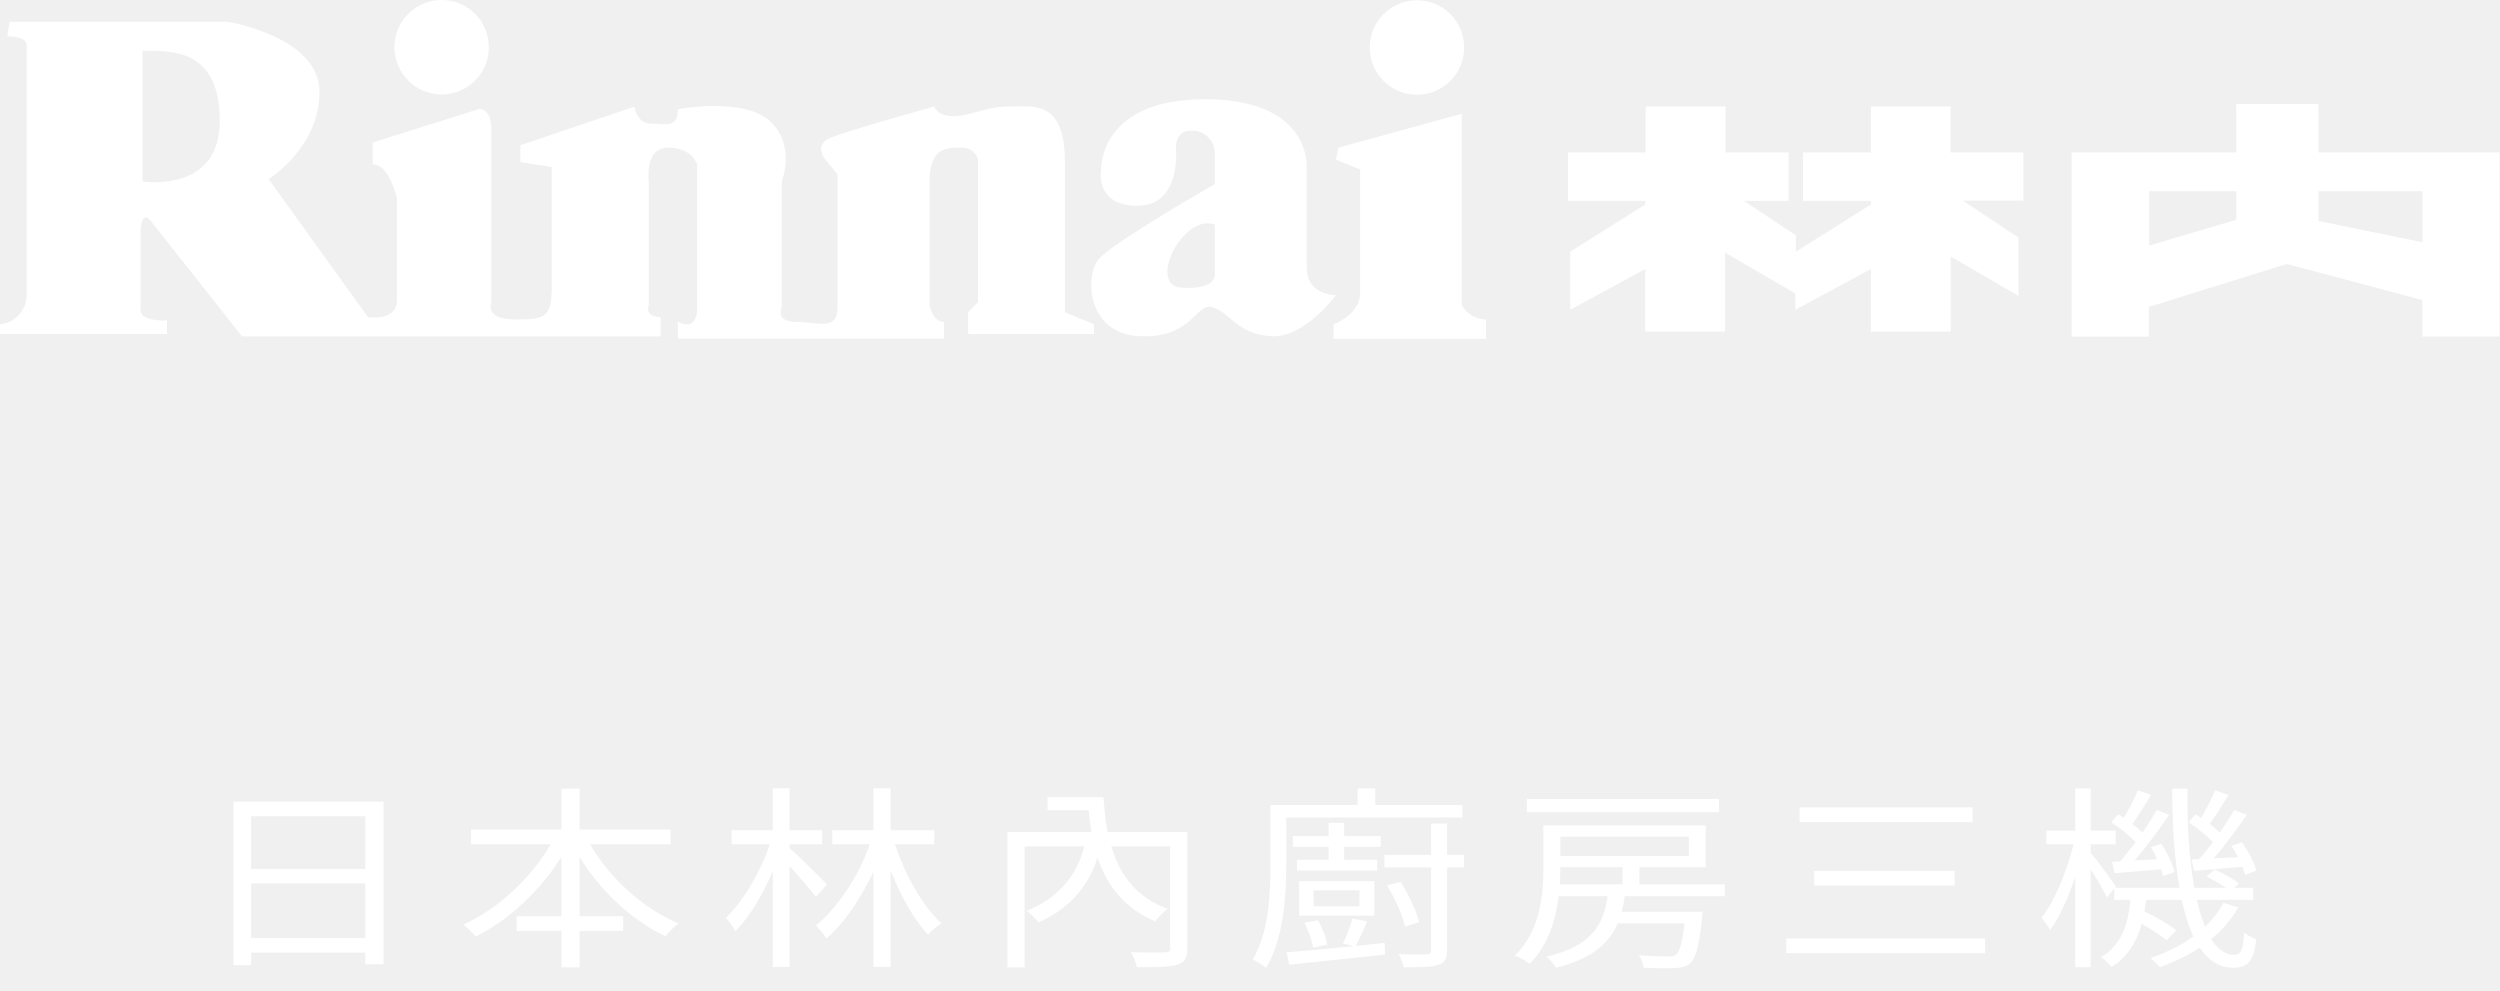
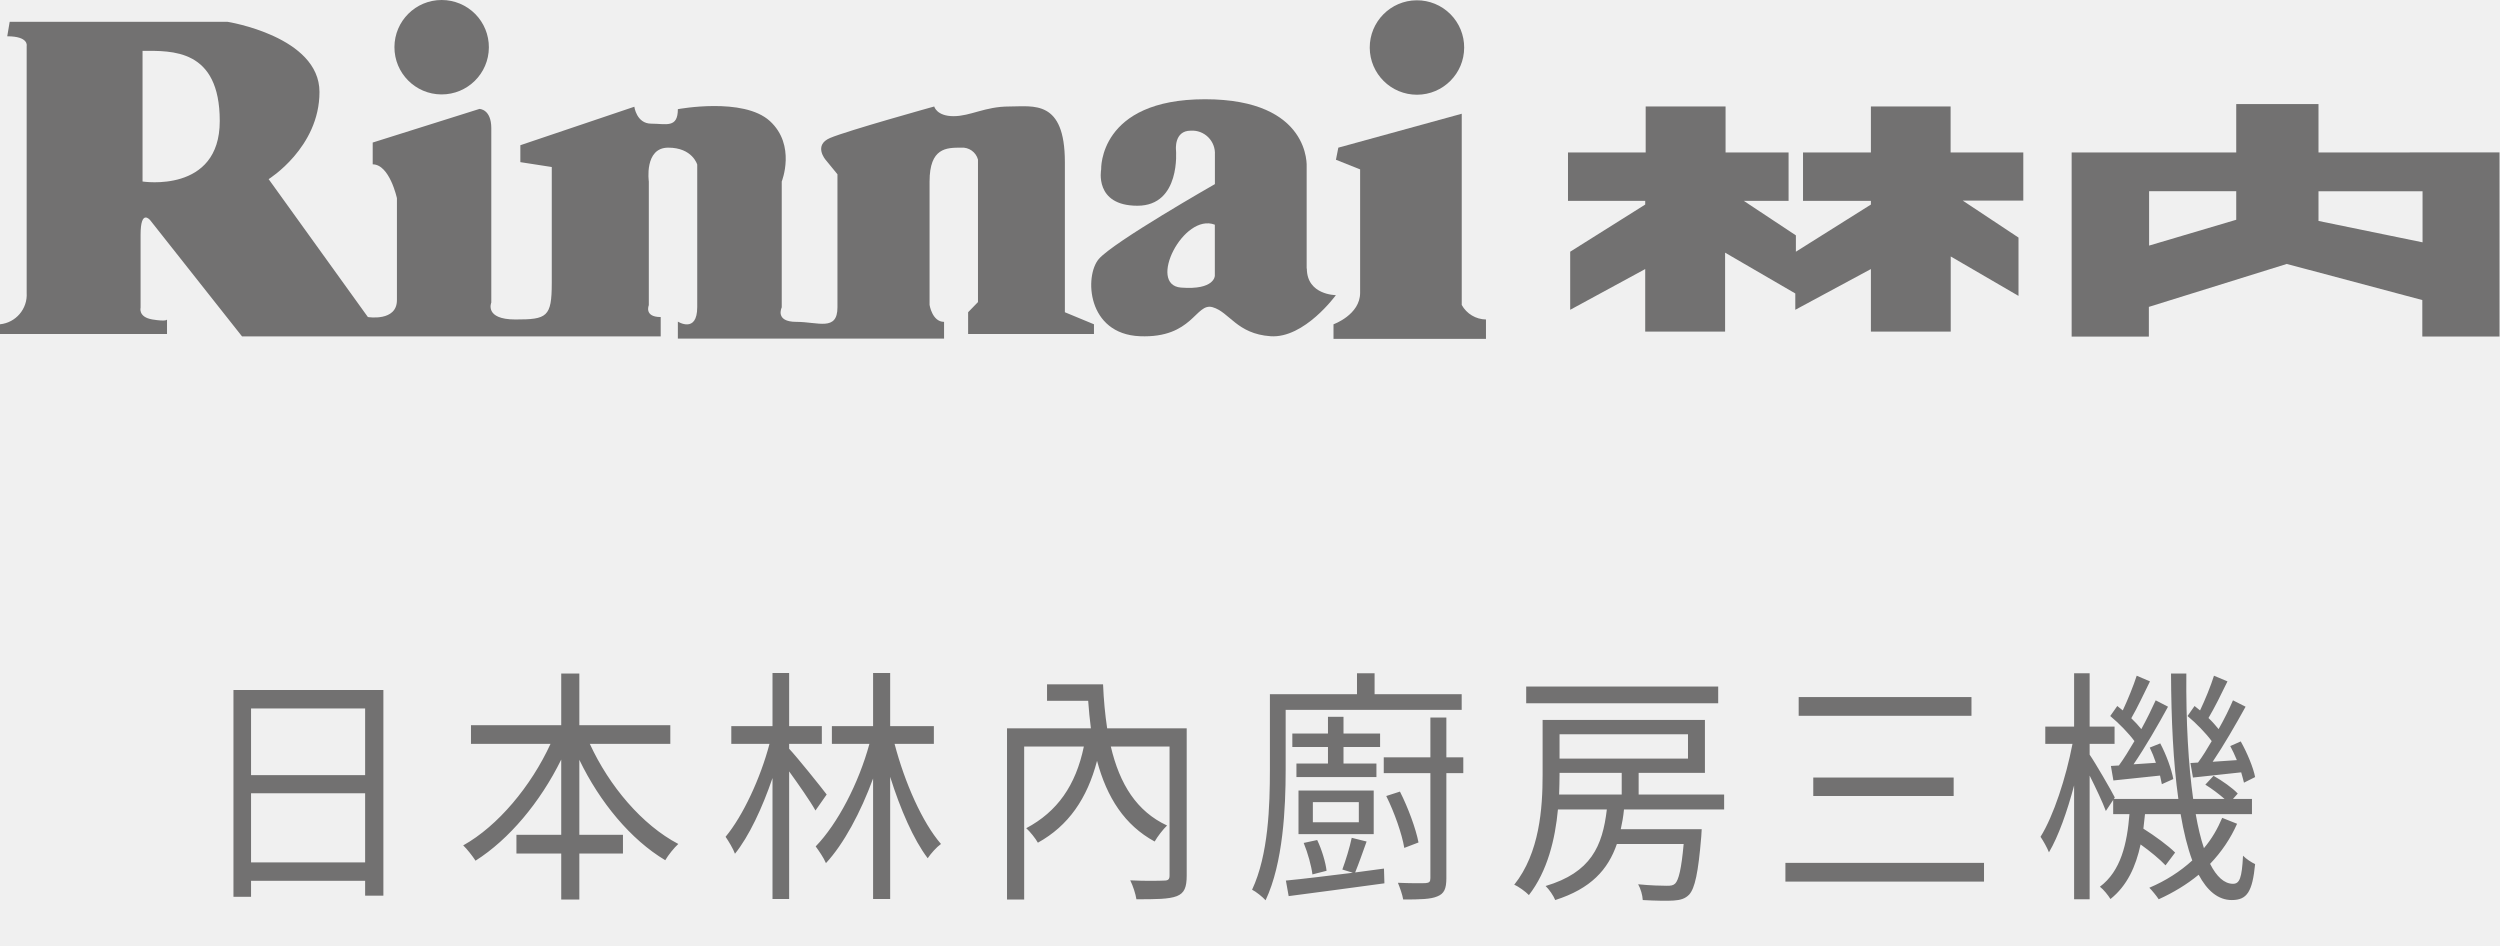
- <svg xmlns="http://www.w3.org/2000/svg" viewBox="0 0 420.92 166.77">
+ <svg xmlns="http://www.w3.org/2000/svg" viewBox="0 0 420.92 159.26">
  <defs>
-     <style>.cls-1{font-size:38.51px;font-family:LinGothic-Light;font-weight:300;letter-spacing:0.15em;}.cls-1,.cls-2{fill:#fff;}</style>
+     <style>.cls-1{font-size:48.72px;font-family:DFLiHei-Bd-HK-BF, DFPLiHei-Bd;letter-spacing:0.15em;}.cls-1,.cls-2{fill:#727171;}</style>
  </defs>
  <g id="圖層_2" data-name="圖層 2">
    <g id="圖層_1-2" data-name="圖層 1">
-       <text class="cls-1" transform="translate(32.53 160.25) scale(1 0.85)">日本林內廚房三機</text>
+       <text class="cls-1" transform="translate(32.53 148.14) scale(0.79 0.85)">日本林內廚房三機</text>
      <path class="cls-2" d="M179.29,52.57V27.3c0-10.59-5.3-9.37-9.37-9.37s-6.52,1.63-9.37,1.63-3.26-1.63-3.26-1.63-14.67,4.08-17.53,5.3S139,26.9,139,26.9l2,2.44V51.75c0,4.08-3.26,2.44-6.93,2.44s-2.45-2.44-2.45-2.44V30.56s2.45-6.11-2-10.18-15.49-2-15.49-2c0,3.26-2,2.44-4.48,2.44s-2.85-2.85-2.85-2.85L87.61,24.45V27.3l5.29.82V47.67c0,5.71-.81,6.12-6.11,6.12s-4.07-2.85-4.07-2.85V21.6c0-3.26-2-3.26-2-3.26L62.75,24v3.67c2.85,0,4.08,5.7,4.08,5.7V50.53c0,3.66-4.89,2.85-4.89,2.85L45.23,30.16s8.56-5.3,8.56-14.67S38.3,3.67,38.3,3.67H1.63L1.22,6.11c3.67,0,3.27,1.63,3.27,1.63V49.31A5,5,0,0,1,0,54.6v1.64H28.12V53.79s0,.4-2.45,0-2-2-2-2V39.53c0-4.48,1.62-2.45,1.62-2.45L40.75,56.64h70.49V53.38c-2.85,0-2-2-2-2V30.56s-.81-5.7,3.27-5.7,4.88,2.85,4.88,2.85v24c0,4.49-3.26,2.44-3.26,2.44v2.86h44.82V54.19c-2,0-2.44-2.85-2.44-2.85V30.56c0-5.7,2.85-5.7,5.3-5.7a2.73,2.73,0,0,1,2.85,2v24L163,52.57v3.67h21.19V54.6ZM24,30.56v-22c4.89,0,13-.41,13,11.82S24,30.56,24,30.56" />
      <path class="cls-2" d="M82.31,8A7.95,7.95,0,1,1,74.37,0a7.94,7.94,0,0,1,7.94,8" />
      <path class="cls-2" d="M246.52,8a7.95,7.95,0,1,1-8-7.95,7.94,7.94,0,0,1,8,8" />
      <path class="cls-2" d="M225.33,24.86l20.78-5.71v32.2a4.75,4.75,0,0,0,4.08,2.44v3.26H224.52V54.6S229,53,229,49.31V28.52l-4.07-1.62Z" />
      <path class="cls-2" d="M220,45.23V28.12s.81-11.41-17.12-11.41S185.4,28.52,185.4,28.52s-1.22,6.12,6.11,6.12S198,25.27,198,25.27,197.63,22,200.48,22a3.83,3.83,0,0,1,4.07,4.07V31S187.44,40.75,185,43.61s-2,12.63,6.92,13,9.37-5.7,12.23-4.89,4.07,4.49,9.77,4.89,11-6.92,11-6.92-4.89,0-4.89-4.49m-15.49,1.22s0,2.45-5.7,2,.4-12.63,5.7-10.59Z" />
      <path class="cls-2" d="M328.42,17.93H315v7.74H303.57v8.15H315v.62l-12.63,7.94V39.63l-8.77-5.81h7.54V25.67H290.53V17.93H277.08v7.74H264v8.15h13v.62l-12.63,7.94v9.78l12.63-6.86V55.83h13.45V42.54l11.82,6.87v2.75L315,45.3V55.83h13.44V43.18l11.41,6.64V40l-9.38-6.22h10.19V25.67H328.42Zm61.94,7.74V17.52H376.51v8.15H348.8v31h13v-5l23.22-7.23,22.82,6.08v6.14h13v-31ZM376.51,37l-14.67,4.35V32.19h14.67Zm31.37,3.8-17.52-3.6v-5h17.52Z" />
    </g>
  </g>
</svg>
